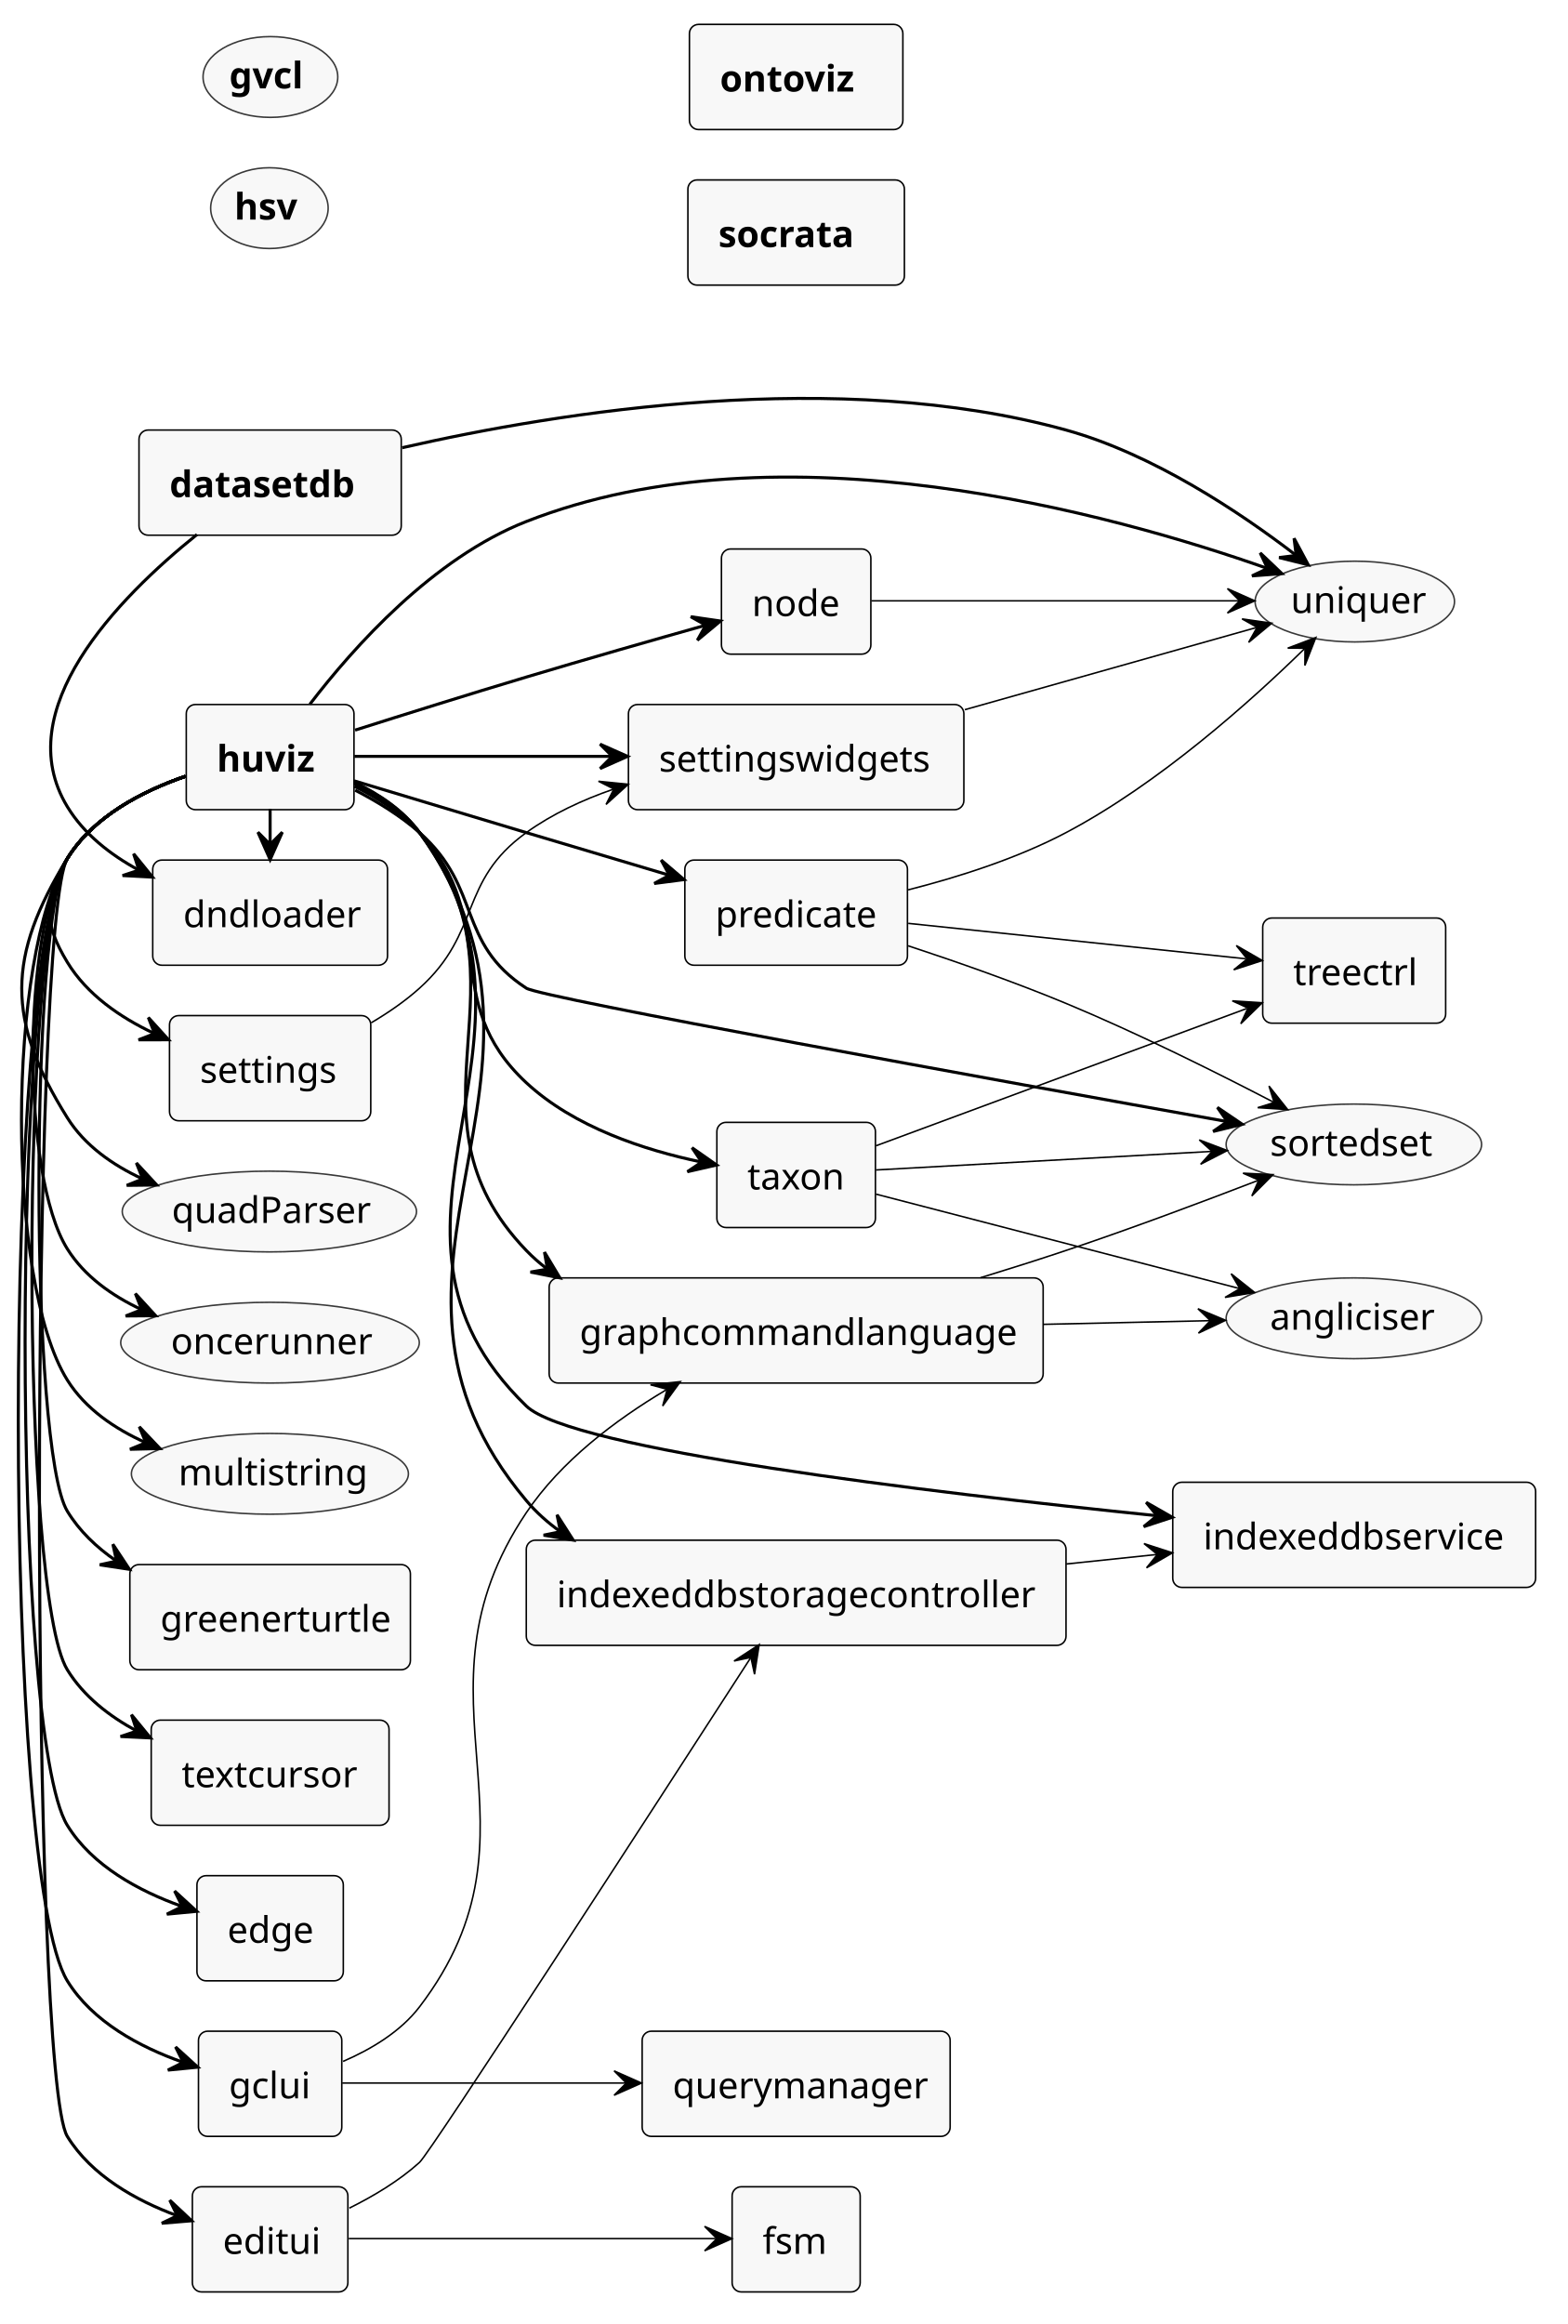
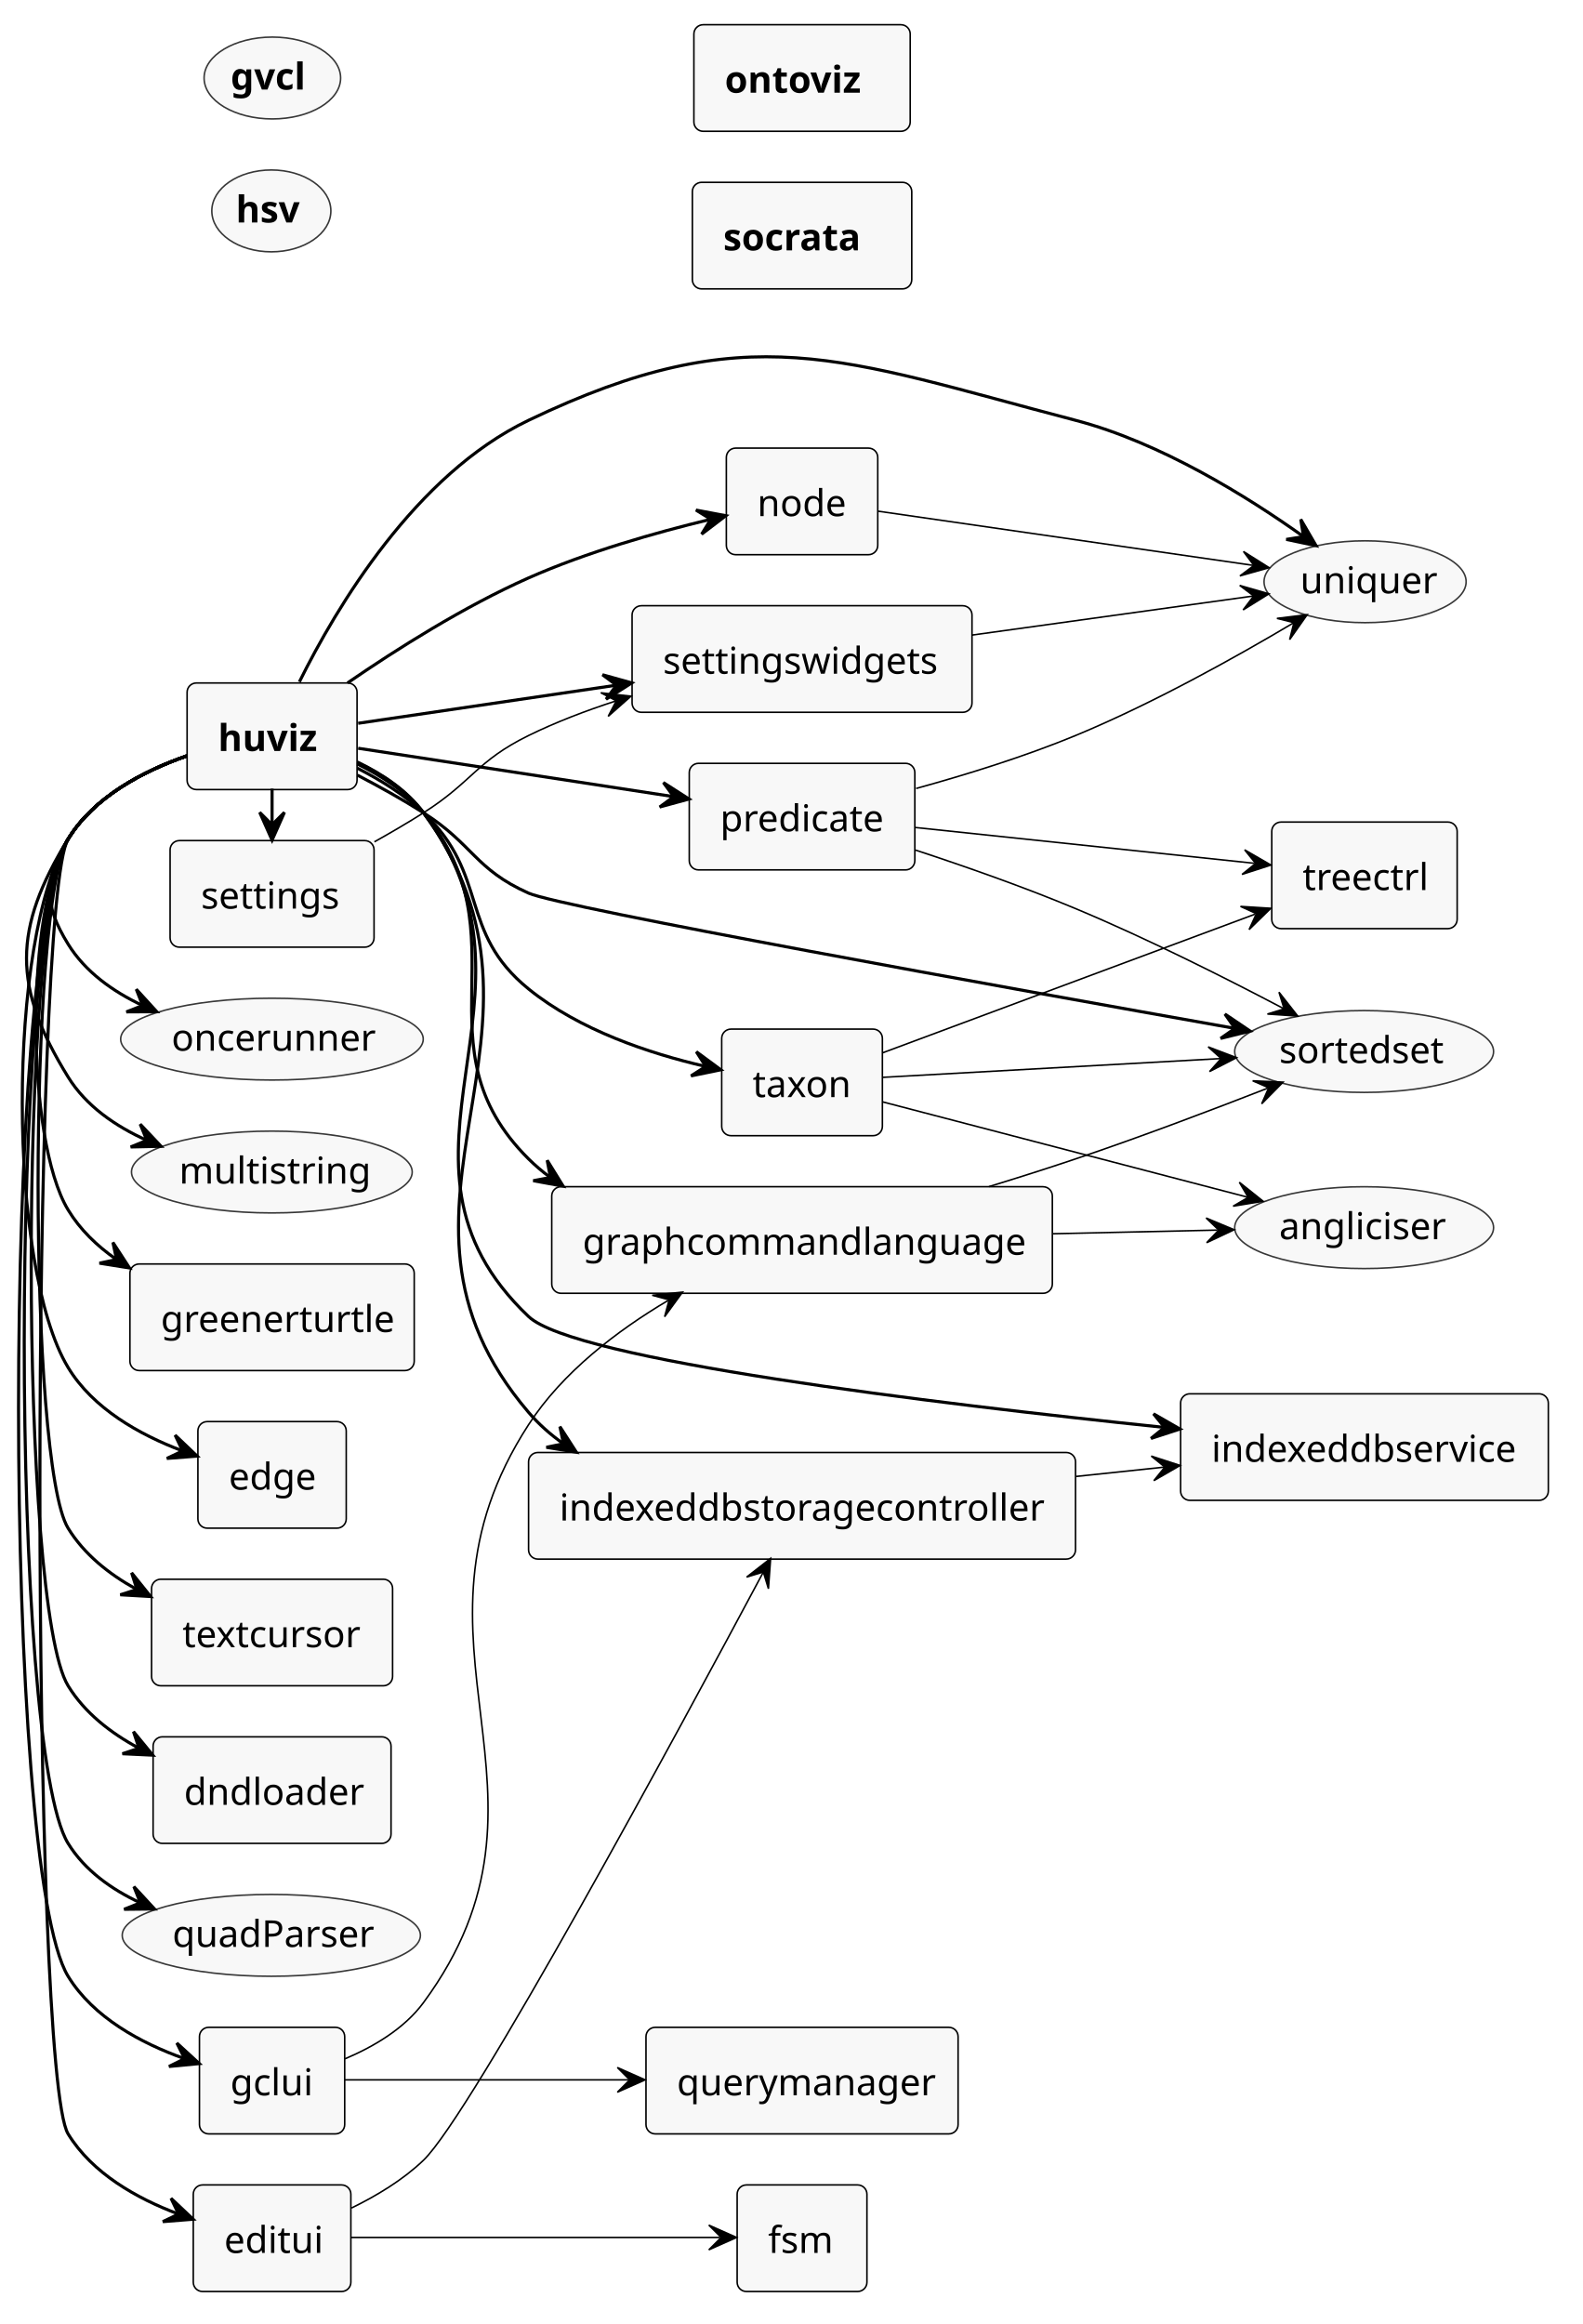
- <svg xmlns="http://www.w3.org/2000/svg" contentScriptType="application/ecmascript" contentStyleType="text/css" height="762px" preserveAspectRatio="none" style="width:514px;height:762px;" version="1.1" viewBox="0 0 514 762" width="514px" zoomAndPan="magnify">
+ <svg xmlns="http://www.w3.org/2000/svg" contentScriptType="application/ecmascript" contentStyleType="text/css" height="752px" preserveAspectRatio="none" style="width:512px;height:752px;" version="1.1" viewBox="0 0 512 752" width="512px" zoomAndPan="magnify">
  <defs />
  <g>
-     <ellipse cx="443.974" cy="432.242" fill="#F8F8F8" rx="41.891" ry="13.242" style="stroke: #383838; stroke-width: 0.5;" />
-     <text fill="#000000" font-family="Tahoma, sans-serif" font-size="12" lengthAdjust="spacingAndGlyphs" textLength="55" x="416.474" y="435.984">angliciser</text>
-     <rect fill="#F8F8F8" height="34.484" rx="3" ry="3" style="stroke: #000000; stroke-width: 0.5;" width="86" x="45.583" y="141" />
-     <text fill="#000000" font-family="Tahoma, sans-serif" font-size="12" font-weight="bold" lengthAdjust="spacingAndGlyphs" textLength="66" x="55.583" y="163.006">datasetdb</text>
-     <rect fill="#F8F8F8" height="34.484" rx="3" ry="3" style="stroke: #000000; stroke-width: 0.5;" width="77" x="50.083" y="282" />
-     <text fill="#000000" font-family="Tahoma, sans-serif" font-size="12" lengthAdjust="spacingAndGlyphs" textLength="57" x="60.083" y="304.006">dndloader</text>
-     <rect fill="#F8F8F8" height="34.484" rx="3" ry="3" style="stroke: #000000; stroke-width: 0.5;" width="48" x="64.583" y="615" />
-     <text fill="#000000" font-family="Tahoma, sans-serif" font-size="12" lengthAdjust="spacingAndGlyphs" textLength="28" x="74.583" y="637.006">edge</text>
-     <rect fill="#F8F8F8" height="34.484" rx="3" ry="3" style="stroke: #000000; stroke-width: 0.5;" width="51" x="63.083" y="717" />
-     <text fill="#000000" font-family="Tahoma, sans-serif" font-size="12" lengthAdjust="spacingAndGlyphs" textLength="31" x="73.083" y="739.006">editui</text>
-     <rect fill="#F8F8F8" height="34.484" rx="3" ry="3" style="stroke: #000000; stroke-width: 0.5;" width="42" x="240.083" y="717" />
-     <text fill="#000000" font-family="Tahoma, sans-serif" font-size="12" lengthAdjust="spacingAndGlyphs" textLength="22" x="250.083" y="739.006">fsm</text>
-     <rect fill="#F8F8F8" height="34.484" rx="3" ry="3" style="stroke: #000000; stroke-width: 0.5;" width="47" x="65.083" y="666" />
-     <text fill="#000000" font-family="Tahoma, sans-serif" font-size="12" lengthAdjust="spacingAndGlyphs" textLength="27" x="75.083" y="688.006">gclui</text>
-     <rect fill="#F8F8F8" height="34.484" rx="3" ry="3" style="stroke: #000000; stroke-width: 0.5;" width="162" x="180.083" y="419" />
-     <text fill="#000000" font-family="Tahoma, sans-serif" font-size="12" lengthAdjust="spacingAndGlyphs" textLength="142" x="190.083" y="441.006">graphcommandlanguage</text>
-     <rect fill="#F8F8F8" height="34.484" rx="3" ry="3" style="stroke: #000000; stroke-width: 0.5;" width="92" x="42.583" y="513" />
-     <text fill="#000000" font-family="Tahoma, sans-serif" font-size="12" lengthAdjust="spacingAndGlyphs" textLength="72" x="52.583" y="535.006">greenerturtle</text>
-     <ellipse cx="88.675" cy="25.242" fill="#F8F8F8" rx="22.092" ry="13.242" style="stroke: #383838; stroke-width: 0.5;" />
-     <text fill="#000000" font-family="Tahoma, sans-serif" font-size="12" font-weight="bold" lengthAdjust="spacingAndGlyphs" textLength="27" x="75.175" y="28.984">gvcl</text>
-     <ellipse cx="88.347" cy="68.242" fill="#F8F8F8" rx="19.264" ry="13.242" style="stroke: #383838; stroke-width: 0.5;" />
-     <text fill="#000000" font-family="Tahoma, sans-serif" font-size="12" font-weight="bold" lengthAdjust="spacingAndGlyphs" textLength="23" x="76.847" y="71.984">hsv</text>
-     <rect fill="#F8F8F8" height="34.484" rx="3" ry="3" style="stroke: #000000; stroke-width: 0.5;" width="55" x="61.083" y="231" />
-     <text fill="#000000" font-family="Tahoma, sans-serif" font-size="12" font-weight="bold" lengthAdjust="spacingAndGlyphs" textLength="35" x="71.083" y="253.006">huviz</text>
-     <rect fill="#F8F8F8" height="34.484" rx="3" ry="3" style="stroke: #000000; stroke-width: 0.5;" width="119" x="384.583" y="486" />
-     <text fill="#000000" font-family="Tahoma, sans-serif" font-size="12" lengthAdjust="spacingAndGlyphs" textLength="99" x="394.583" y="508.006">indexeddbservice</text>
-     <rect fill="#F8F8F8" height="34.484" rx="3" ry="3" style="stroke: #000000; stroke-width: 0.5;" width="177" x="172.583" y="505" />
-     <text fill="#000000" font-family="Tahoma, sans-serif" font-size="12" lengthAdjust="spacingAndGlyphs" textLength="157" x="182.583" y="527.006">indexeddbstoragecontroller</text>
-     <ellipse cx="88.51" cy="483.242" fill="#F8F8F8" rx="45.426" ry="13.242" style="stroke: #383838; stroke-width: 0.5;" />
-     <text fill="#000000" font-family="Tahoma, sans-serif" font-size="12" lengthAdjust="spacingAndGlyphs" textLength="60" x="58.51" y="486.984">multistring</text>
-     <rect fill="#F8F8F8" height="34.484" rx="3" ry="3" style="stroke: #000000; stroke-width: 0.5;" width="49" x="236.583" y="180" />
-     <text fill="#000000" font-family="Tahoma, sans-serif" font-size="12" lengthAdjust="spacingAndGlyphs" textLength="29" x="246.583" y="202.006">node</text>
-     <ellipse cx="88.545" cy="440.242" fill="#F8F8F8" rx="48.962" ry="13.242" style="stroke: #383838; stroke-width: 0.5;" />
-     <text fill="#000000" font-family="Tahoma, sans-serif" font-size="12" lengthAdjust="spacingAndGlyphs" textLength="65" x="56.045" y="443.984">oncerunner</text>
-     <rect fill="#F8F8F8" height="34.484" rx="3" ry="3" style="stroke: #000000; stroke-width: 0.5;" width="70" x="226.083" y="8" />
-     <text fill="#000000" font-family="Tahoma, sans-serif" font-size="12" font-weight="bold" lengthAdjust="spacingAndGlyphs" textLength="50" x="236.083" y="30.006">ontoviz</text>
-     <rect fill="#F8F8F8" height="34.484" rx="3" ry="3" style="stroke: #000000; stroke-width: 0.5;" width="73" x="224.583" y="282" />
-     <text fill="#000000" font-family="Tahoma, sans-serif" font-size="12" lengthAdjust="spacingAndGlyphs" textLength="53" x="234.583" y="304.006">predicate</text>
-     <ellipse cx="88.338" cy="397.242" fill="#F8F8F8" rx="48.255" ry="13.242" style="stroke: #383838; stroke-width: 0.5;" />
-     <text fill="#000000" font-family="Tahoma, sans-serif" font-size="12" lengthAdjust="spacingAndGlyphs" textLength="64" x="56.338" y="400.984">quadParser</text>
-     <rect fill="#F8F8F8" height="34.484" rx="3" ry="3" style="stroke: #000000; stroke-width: 0.5;" width="101" x="210.583" y="666" />
-     <text fill="#000000" font-family="Tahoma, sans-serif" font-size="12" lengthAdjust="spacingAndGlyphs" textLength="81" x="220.583" y="688.006">querymanager</text>
-     <rect fill="#F8F8F8" height="34.484" rx="3" ry="3" style="stroke: #000000; stroke-width: 0.5;" width="66" x="55.583" y="333" />
-     <text fill="#000000" font-family="Tahoma, sans-serif" font-size="12" lengthAdjust="spacingAndGlyphs" textLength="46" x="65.583" y="355.006">settings</text>
-     <rect fill="#F8F8F8" height="34.484" rx="3" ry="3" style="stroke: #000000; stroke-width: 0.5;" width="110" x="206.083" y="231" />
-     <text fill="#000000" font-family="Tahoma, sans-serif" font-size="12" lengthAdjust="spacingAndGlyphs" textLength="90" x="216.083" y="253.006">settingswidgets</text>
-     <rect fill="#F8F8F8" height="34.484" rx="3" ry="3" style="stroke: #000000; stroke-width: 0.5;" width="71" x="225.583" y="59" />
-     <text fill="#000000" font-family="Tahoma, sans-serif" font-size="12" font-weight="bold" lengthAdjust="spacingAndGlyphs" textLength="51" x="235.583" y="81.006">socrata</text>
-     <ellipse cx="443.974" cy="375.242" fill="#F8F8F8" rx="41.891" ry="13.242" style="stroke: #383838; stroke-width: 0.5;" />
-     <text fill="#000000" font-family="Tahoma, sans-serif" font-size="12" lengthAdjust="spacingAndGlyphs" textLength="55" x="416.474" y="378.984">sortedset</text>
-     <rect fill="#F8F8F8" height="34.484" rx="3" ry="3" style="stroke: #000000; stroke-width: 0.5;" width="52" x="235.083" y="368" />
-     <text fill="#000000" font-family="Tahoma, sans-serif" font-size="12" lengthAdjust="spacingAndGlyphs" textLength="32" x="245.083" y="390.006">taxon</text>
-     <rect fill="#F8F8F8" height="34.484" rx="3" ry="3" style="stroke: #000000; stroke-width: 0.5;" width="78" x="49.583" y="564" />
-     <text fill="#000000" font-family="Tahoma, sans-serif" font-size="12" lengthAdjust="spacingAndGlyphs" textLength="58" x="59.583" y="586.006">textcursor</text>
-     <rect fill="#F8F8F8" height="34.484" rx="3" ry="3" style="stroke: #000000; stroke-width: 0.5;" width="60" x="414.083" y="301" />
-     <text fill="#000000" font-family="Tahoma, sans-serif" font-size="12" lengthAdjust="spacingAndGlyphs" textLength="40" x="424.083" y="323.006">treectrl</text>
-     <ellipse cx="444.281" cy="197.242" fill="#F8F8F8" rx="32.699" ry="13.242" style="stroke: #383838; stroke-width: 0.5;" />
-     <text fill="#000000" font-family="Tahoma, sans-serif" font-size="12" lengthAdjust="spacingAndGlyphs" textLength="42" x="423.281" y="200.984">uniquer</text>
-     <path d="M64.595,175.26 C38.477,196.26 2.837,232.833 22.083,264.5 C27.54,273.479 36.175,280.226 45.438,285.256 " fill="none" id="_datasetdb-&gt;_dndloader" style="stroke: #000000; stroke-width: 1.0;" />
-     <polygon fill="#000000" points="50.025,287.59,43.818,279.943,45.569,285.322,40.19,287.073,50.025,287.59" style="stroke: #000000; stroke-width: 1.0;" />
-     <path d="M131.882,146.803 C184.068,134.893 275.03,120.381 349.583,141 C378.164,148.904 406.792,168.118 424.699,181.832 " fill="none" id="_datasetdb-&gt;uniquer" style="stroke: #000000; stroke-width: 1.0;" />
-     <polygon fill="#000000" points="429.014,185.19,424.367,176.506,425.068,182.12,419.454,182.82,429.014,185.19" style="stroke: #000000; stroke-width: 1.0;" />
-     <path d="M114.375,734 C146.505,734 202.239,734 234.669,734 " fill="none" id="_editui-&gt;_fsm" style="stroke: #000000; stroke-width: 0.5;" />
-     <polygon fill="#000000" points="240.055,734,231.055,730,235.055,734,231.055,738,240.055,734" style="stroke: #000000; stroke-width: 0.5;" />
-     <path d="M114.558,724.003 C122.473,720.081 130.895,715.052 137.583,709 C141.199,705.728 214.666,592.297 246.058,543.721 " fill="none" id="_editui-&gt;_indexeddbstoragecontroller" style="stroke: #000000; stroke-width: 0.5;" />
-     <polygon fill="#000000" points="248.961,539.229,240.718,544.619,246.248,543.429,247.438,548.959,248.961,539.229" style="stroke: #000000; stroke-width: 0.5;" />
-     <path d="M112.495,675.899 C121.571,671.989 131.314,666.217 137.583,658 C182.262,599.435 131.524,557.157 172.583,496 C183.939,479.086 201.815,465.588 218.457,455.711 " fill="none" id="_gclui-&gt;_graphcommandlanguage" style="stroke: #000000; stroke-width: 0.5;" />
-     <polygon fill="#000000" points="223.112,453.021,213.318,454.059,218.782,455.522,217.32,460.987,223.112,453.021" style="stroke: #000000; stroke-width: 0.5;" />
-     <path d="M112.224,683 C135.87,683 173.838,683 205.378,683 " fill="none" id="_gclui-&gt;_querymanager" style="stroke: #000000; stroke-width: 0.5;" />
-     <polygon fill="#000000" points="210.382,683,201.382,679,205.382,683,201.382,687,210.382,683" style="stroke: #000000; stroke-width: 0.5;" />
-     <path d="M342.263,434.228 C360.944,433.815 380.22,433.389 396.85,433.022 " fill="none" id="_graphcommandlanguage-&gt;angliciser" style="stroke: #000000; stroke-width: 0.5;" />
-     <polygon fill="#000000" points="401.922,432.91,392.836,429.109,396.923,433.02,393.012,437.107,401.922,432.91" style="stroke: #000000; stroke-width: 0.5;" />
-     <path d="M321.563,418.931 C330.972,416.057 340.568,413.023 349.583,410 C370.763,402.899 394.316,394.076 412.484,387.066 " fill="none" id="_graphcommandlanguage-&gt;sortedset" style="stroke: #000000; stroke-width: 0.5;" />
-     <polygon fill="#000000" points="417.459,385.14,407.622,384.66,412.796,386.946,410.511,392.12,417.459,385.14" style="stroke: #000000; stroke-width: 0.5;" />
-     <path d="M88.583,265.198 C88.583,269.018 88.583,272.838 88.583,276.658 " fill="none" id="_huviz-&gt;_dndloader" style="stroke: #000000; stroke-width: 1.0;" />
-     <polygon fill="#000000" points="88.583,281.867,92.583,272.867,88.583,276.867,84.583,272.867,88.583,281.867" style="stroke: #000000; stroke-width: 1.0;" />
-     <path d="M60.822,254.53 C46.611,259.432 30.558,267.741 22.083,281.5 C3.611,311.49 3.611,568.51 22.083,598.5 C30.295,611.832 45.623,620.048 59.495,625.004 " fill="none" id="_huviz-&gt;_edge" style="stroke: #000000; stroke-width: 1.0;" />
-     <polygon fill="#000000" points="64.524,626.686,57.258,620.038,59.782,625.1,54.72,627.624,64.524,626.686" style="stroke: #000000; stroke-width: 1.0;" />
-     <path d="M60.822,254.53 C46.611,259.432 30.558,267.741 22.083,281.5 C9.875,301.32 9.875,680.68 22.083,700.5 C29.993,713.342 44.506,721.437 57.96,726.444 " fill="none" id="_huviz-&gt;_editui" style="stroke: #000000; stroke-width: 1.0;" />
-     <polygon fill="#000000" points="62.855,728.152,55.675,721.41,58.134,726.504,53.039,728.963,62.855,728.152" style="stroke: #000000; stroke-width: 1.0;" />
-     <path d="M60.822,254.53 C46.611,259.432 30.558,267.741 22.083,281.5 C0.639,316.314 0.639,614.686 22.083,649.5 C30.356,662.93 45.849,671.168 59.801,676.113 " fill="none" id="_huviz-&gt;_gclui" style="stroke: #000000; stroke-width: 1.0;" />
-     <polygon fill="#000000" points="64.855,677.789,57.572,671.159,60.109,676.215,55.054,678.752,64.855,677.789" style="stroke: #000000; stroke-width: 1.0;" />
-     <path d="M116.329,257.049 C124.167,260.87 132.096,266.079 137.583,273 C176.627,322.244 129.014,364.711 172.583,410 C174.643,412.141 176.871,414.109 179.231,415.916 " fill="none" id="_huviz-&gt;_graphcommandlanguage" style="stroke: #000000; stroke-width: 1.0;" />
-     <polygon fill="#000000" points="183.613,418.998,178.553,410.548,179.524,416.121,173.951,417.091,183.613,418.998" style="stroke: #000000; stroke-width: 1.0;" />
-     <path d="M60.822,254.53 C46.611,259.432 30.558,267.741 22.083,281.5 C9.613,301.745 9.734,475.181 22.083,495.5 C26.035,502.002 31.653,507.334 37.97,511.691 " fill="none" id="_huviz-&gt;_greenerturtle" style="stroke: #000000; stroke-width: 1.0;" />
-     <polygon fill="#000000" points="42.443,514.554,37.019,506.333,38.232,511.858,32.706,513.071,42.443,514.554" style="stroke: #000000; stroke-width: 1.0;" />
-     <path d="M116.106,256.595 C124.124,260.423 132.216,265.751 137.583,273 C188.158,341.306 111.59,401.811 172.583,461 C187.217,475.201 303.813,489.239 379.077,496.949 " fill="none" id="_huviz-&gt;_indexeddbservice" style="stroke: #000000; stroke-width: 1.0;" />
-     <polygon fill="#000000" points="384.422,497.493,375.873,492.603,379.448,496.987,375.064,500.562,384.422,497.493" style="stroke: #000000; stroke-width: 1.0;" />
-     <path d="M116.215,256.515 C124.24,260.338 132.309,265.683 137.583,273 C195.219,352.961 109.122,416.578 172.583,492 C175.84,495.871 179.62,499.243 183.746,502.181 " fill="none" id="_huviz-&gt;_indexeddbstoragecontroller" style="stroke: #000000; stroke-width: 1.0;" />
-     <polygon fill="#000000" points="187.979,504.977,182.671,496.681,183.806,502.223,178.264,503.358,187.979,504.977" style="stroke: #000000; stroke-width: 1.0;" />
-     <path d="M60.822,254.53 C46.611,259.432 30.558,267.741 22.083,281.5 C2.154,313.855 1.92,420.291 22.083,452.5 C27.986,461.93 37.634,468.477 47.773,473.011 " fill="none" id="_huviz-&gt;multistring" style="stroke: #000000; stroke-width: 1.0;" />
-     <polygon fill="#000000" points="52.455,474.955,45.678,467.809,47.837,473.037,42.609,475.197,52.455,474.955" style="stroke: #000000; stroke-width: 1.0;" />
-     <path d="M116.444,239.397 C132.668,234.248 153.778,227.631 172.583,222 C192.06,216.168 214.066,209.882 231.137,205.072 " fill="none" id="_huviz-&gt;_node" style="stroke: #000000; stroke-width: 1.0;" />
-     <polygon fill="#000000" points="236.268,203.629,226.521,202.216,231.455,204.983,228.688,209.917,236.268,203.629" style="stroke: #000000; stroke-width: 1.0;" />
-     <path d="M60.822,254.53 C46.611,259.432 30.558,267.741 22.083,281.5 C7.165,305.719 6.99,385.39 22.083,409.5 C27.701,418.474 36.712,424.838 46.309,429.34 " fill="none" id="_huviz-&gt;oncerunner" style="stroke: #000000; stroke-width: 1.0;" />
-     <polygon fill="#000000" points="51.056,431.404,44.397,424.147,46.47,429.411,41.207,431.484,51.056,431.404" style="stroke: #000000; stroke-width: 1.0;" />
-     <path d="M116.115,256.019 C132.405,260.935 153.696,267.349 172.583,273 C187.861,277.571 204.647,282.565 219.395,286.944 " fill="none" id="_huviz-&gt;_predicate" style="stroke: #000000; stroke-width: 1.0;" />
-     <polygon fill="#000000" points="224.314,288.404,216.825,282.008,219.521,286.981,214.548,289.677,224.314,288.404" style="stroke: #000000; stroke-width: 1.0;" />
-     <path d="M60.822,254.53 C46.611,259.432 30.558,267.741 22.083,281.5 C2.271,313.665 2.038,334.479 22.083,366.5 C27.759,375.567 36.898,381.969 46.606,386.479 " fill="none" id="_huviz-&gt;quadParser" style="stroke: #000000; stroke-width: 1.0;" />
-     <polygon fill="#000000" points="51.406,388.544,44.72,381.312,46.813,386.568,41.557,388.661,51.406,388.544" style="stroke: #000000; stroke-width: 1.0;" />
-     <path d="M60.822,254.53 C46.611,259.432 30.558,267.741 22.083,281.5 C14.158,294.366 14.235,302.587 22.083,315.5 C28.526,326.101 39.398,333.591 50.505,338.817 " fill="none" id="_huviz-&gt;_settings" style="stroke: #000000; stroke-width: 1.0;" />
-     <polygon fill="#000000" points="55.268,340.921,48.651,333.626,50.694,338.901,45.419,340.944,55.268,340.921" style="stroke: #000000; stroke-width: 1.0;" />
-     <path d="M116.224,248 C138.707,248 171.733,248 200.472,248 " fill="none" id="_huviz-&gt;_settingswidgets" style="stroke: #000000; stroke-width: 1.0;" />
-     <polygon fill="#000000" points="205.784,248,196.784,244,200.784,248,196.784,252,205.784,248" style="stroke: #000000; stroke-width: 1.0;" />
-     <path d="M116.469,259.087 C123.787,262.851 131.393,267.518 137.583,273 C158.165,291.225 149.556,308.984 172.583,324 C177.396,327.139 327.739,354.362 402.163,367.698 " fill="none" id="_huviz-&gt;sortedset" style="stroke: #000000; stroke-width: 1.0;" />
-     <polygon fill="#000000" points="407.388,368.634,399.234,363.11,402.466,367.752,397.824,370.985,407.388,368.634" style="stroke: #000000; stroke-width: 1.0;" />
-     <path d="M116.21,257.826 C123.859,261.645 131.71,266.658 137.583,273 C164.507,302.074 143.558,328.024 172.583,355 C188.281,369.59 211.391,377.121 229.919,380.988 " fill="none" id="_huviz-&gt;_taxon" style="stroke: #000000; stroke-width: 1.0;" />
-     <polygon fill="#000000" points="235.013,381.984,226.948,376.33,230.106,381.024,225.412,384.182,235.013,381.984" style="stroke: #000000; stroke-width: 1.0;" />
-     <path d="M60.822,254.53 C46.611,259.432 30.558,267.741 22.083,281.5 C6.583,306.665 6.583,522.335 22.083,547.5 C27.444,556.202 35.836,562.725 44.876,567.584 " fill="none" id="_huviz-&gt;_textcursor" style="stroke: #000000; stroke-width: 1.0;" />
-     <polygon fill="#000000" points="49.355,569.837,43.114,562.218,44.889,567.589,39.518,569.364,49.355,569.837" style="stroke: #000000; stroke-width: 1.0;" />
-     <path d="M101.624,230.899 C116.016,212.105 142.027,182.991 172.583,171 C256.228,138.176 365.136,168.584 415.419,186.306 " fill="none" id="_huviz-&gt;uniquer" style="stroke: #000000; stroke-width: 1.0;" />
-     <polygon fill="#000000" points="420.389,188.083,413.26,181.287,415.681,186.4,410.568,188.821,420.389,188.083" style="stroke: #000000; stroke-width: 1.0;" />
-     <path d="M349.667,512.806 C359.733,511.749 369.848,510.688 379.512,509.673 " fill="none" id="_indexeddbstoragecontroller-&gt;_indexeddbservice" style="stroke: #000000; stroke-width: 0.5;" />
-     <polygon fill="#000000" points="384.521,509.147,375.153,506.107,379.548,509.668,375.987,514.064,384.521,509.147" style="stroke: #000000; stroke-width: 0.5;" />
-     <path d="M285.746,197 C316.434,197 370.288,197 406.321,197 " fill="none" id="_node-&gt;uniquer" style="stroke: #000000; stroke-width: 0.5;" />
-     <polygon fill="#000000" points="411.504,197,402.504,193,406.504,197,402.504,201,411.504,197" style="stroke: #000000; stroke-width: 0.5;" />
-     <path d="M297.802,310.108 C313.813,315.377 332.825,322.038 349.583,329 C373.147,338.79 399.128,351.756 417.71,361.426 " fill="none" id="_predicate-&gt;sortedset" style="stroke: #000000; stroke-width: 0.5;" />
-     <polygon fill="#000000" points="422.269,363.81,416.147,356.095,417.838,361.493,412.44,363.184,422.269,363.81" style="stroke: #000000; stroke-width: 0.5;" />
-     <path d="M297.843,302.754 C329.982,306.128 376.875,311.05 408.612,314.381 " fill="none" id="_predicate-&gt;_treectrl" style="stroke: #000000; stroke-width: 0.5;" />
-     <polygon fill="#000000" points="413.962,314.943,405.43,310.024,408.989,314.42,404.593,317.98,413.962,314.943" style="stroke: #000000; stroke-width: 0.5;" />
-     <path d="M297.808,291.769 C314.172,287.618 333.466,281.507 349.583,273 C380.197,256.84 410.302,229.815 427.764,212.724 " fill="none" id="_predicate-&gt;uniquer" style="stroke: #000000; stroke-width: 0.5;" />
-     <polygon fill="#000000" points="431.503,209.026,422.291,212.511,427.948,212.542,427.917,218.199,431.503,209.026" style="stroke: #000000; stroke-width: 0.5;" />
-     <path d="M121.723,335.357 C127.327,332.054 132.864,328.248 137.583,324 C158.016,305.608 150.27,289.059 172.583,273 C181.069,266.893 191.013,262.273 201.096,258.779 " fill="none" id="_settings-&gt;_settingswidgets" style="stroke: #000000; stroke-width: 0.5;" />
-     <polygon fill="#000000" points="206.052,257.153,196.253,256.16,201.302,258.713,198.749,263.761,206.052,257.153" style="stroke: #000000; stroke-width: 0.5;" />
-     <path d="M316.389,232.698 C347.628,223.896 385.756,213.153 411.975,205.765 " fill="none" id="_settingswidgets-&gt;uniquer" style="stroke: #000000; stroke-width: 0.5;" />
-     <polygon fill="#000000" points="417.054,204.334,407.307,202.924,412.241,205.69,409.476,210.624,417.054,204.334" style="stroke: #000000; stroke-width: 0.5;" />
-     <path d="M287.251,391.535 C318.173,399.565 370.886,413.253 406.338,422.458 " fill="none" id="_taxon-&gt;angliciser" style="stroke: #000000; stroke-width: 0.5;" />
-     <polygon fill="#000000" points="411.439,423.783,403.732,417.651,406.599,422.527,401.723,425.395,411.439,423.783" style="stroke: #000000; stroke-width: 0.5;" />
-     <path d="M287.251,383.61 C315.674,382.039 362.506,379.452 397.423,377.523 " fill="none" id="_taxon-&gt;sortedset" style="stroke: #000000; stroke-width: 0.5;" />
-     <polygon fill="#000000" points="402.484,377.243,393.276,373.748,397.492,377.52,393.72,381.736,402.484,377.243" style="stroke: #000000; stroke-width: 0.5;" />
-     <path d="M287.251,375.684 C318.914,363.963 373.424,343.785 408.855,330.67 " fill="none" id="_taxon-&gt;_treectrl" style="stroke: #000000; stroke-width: 0.5;" />
-     <polygon fill="#000000" points="413.94,328.788,404.111,328.161,409.251,330.524,406.889,335.664,413.94,328.788" style="stroke: #000000; stroke-width: 0.5;" />
+     <ellipse cx="441.435" cy="397.242" fill="#F8F8F8" rx="41.891" ry="13.242" style="stroke: #383838; stroke-width: 0.5;" />
+     <text fill="#000000" font-family="Tahoma, sans-serif" font-size="12" lengthAdjust="spacingAndGlyphs" textLength="55" x="413.935" y="400.984">angliciser</text>
+     <rect fill="#F8F8F8" height="34.484" rx="3" ry="3" style="stroke: #000000; stroke-width: 0.5;" width="77" x="49.544" y="562" />
+     <text fill="#000000" font-family="Tahoma, sans-serif" font-size="12" lengthAdjust="spacingAndGlyphs" textLength="57" x="59.544" y="584.006">dndloader</text>
+     <rect fill="#F8F8F8" height="34.484" rx="3" ry="3" style="stroke: #000000; stroke-width: 0.5;" width="48" x="64.043" y="460" />
+     <text fill="#000000" font-family="Tahoma, sans-serif" font-size="12" lengthAdjust="spacingAndGlyphs" textLength="28" x="74.043" y="482.006">edge</text>
+     <rect fill="#F8F8F8" height="34.484" rx="3" ry="3" style="stroke: #000000; stroke-width: 0.5;" width="51" x="62.544" y="707" />
+     <text fill="#000000" font-family="Tahoma, sans-serif" font-size="12" lengthAdjust="spacingAndGlyphs" textLength="31" x="72.543" y="729.006">editui</text>
+     <rect fill="#F8F8F8" height="34.484" rx="3" ry="3" style="stroke: #000000; stroke-width: 0.5;" width="42" x="238.544" y="707" />
+     <text fill="#000000" font-family="Tahoma, sans-serif" font-size="12" lengthAdjust="spacingAndGlyphs" textLength="22" x="248.544" y="729.006">fsm</text>
+     <rect fill="#F8F8F8" height="34.484" rx="3" ry="3" style="stroke: #000000; stroke-width: 0.5;" width="47" x="64.543" y="656" />
+     <text fill="#000000" font-family="Tahoma, sans-serif" font-size="12" lengthAdjust="spacingAndGlyphs" textLength="27" x="74.543" y="678.006">gclui</text>
+     <rect fill="#F8F8F8" height="34.484" rx="3" ry="3" style="stroke: #000000; stroke-width: 0.5;" width="162" x="178.544" y="384" />
+     <text fill="#000000" font-family="Tahoma, sans-serif" font-size="12" lengthAdjust="spacingAndGlyphs" textLength="142" x="188.544" y="406.006">graphcommandlanguage</text>
+     <rect fill="#F8F8F8" height="34.484" rx="3" ry="3" style="stroke: #000000; stroke-width: 0.5;" width="92" x="42.044" y="409" />
+     <text fill="#000000" font-family="Tahoma, sans-serif" font-size="12" lengthAdjust="spacingAndGlyphs" textLength="72" x="52.044" y="431.006">greenerturtle</text>
+     <ellipse cx="88.135" cy="25.242" fill="#F8F8F8" rx="22.092" ry="13.242" style="stroke: #383838; stroke-width: 0.5;" />
+     <text fill="#000000" font-family="Tahoma, sans-serif" font-size="12" font-weight="bold" lengthAdjust="spacingAndGlyphs" textLength="27" x="74.635" y="28.984">gvcl</text>
+     <ellipse cx="87.807" cy="68.242" fill="#F8F8F8" rx="19.264" ry="13.242" style="stroke: #383838; stroke-width: 0.5;" />
+     <text fill="#000000" font-family="Tahoma, sans-serif" font-size="12" font-weight="bold" lengthAdjust="spacingAndGlyphs" textLength="23" x="76.307" y="71.984">hsv</text>
+     <rect fill="#F8F8F8" height="34.484" rx="3" ry="3" style="stroke: #000000; stroke-width: 0.5;" width="55" x="60.544" y="221" />
+     <text fill="#000000" font-family="Tahoma, sans-serif" font-size="12" font-weight="bold" lengthAdjust="spacingAndGlyphs" textLength="35" x="70.543" y="243.006">huviz</text>
+     <rect fill="#F8F8F8" height="34.484" rx="3" ry="3" style="stroke: #000000; stroke-width: 0.5;" width="119" x="382.044" y="451" />
+     <text fill="#000000" font-family="Tahoma, sans-serif" font-size="12" lengthAdjust="spacingAndGlyphs" textLength="99" x="392.044" y="473.006">indexeddbservice</text>
+     <rect fill="#F8F8F8" height="34.484" rx="3" ry="3" style="stroke: #000000; stroke-width: 0.5;" width="177" x="171.044" y="470" />
+     <text fill="#000000" font-family="Tahoma, sans-serif" font-size="12" lengthAdjust="spacingAndGlyphs" textLength="157" x="181.044" y="492.006">indexeddbstoragecontroller</text>
+     <ellipse cx="87.97" cy="379.242" fill="#F8F8F8" rx="45.426" ry="13.242" style="stroke: #383838; stroke-width: 0.5;" />
+     <text fill="#000000" font-family="Tahoma, sans-serif" font-size="12" lengthAdjust="spacingAndGlyphs" textLength="60" x="57.97" y="382.984">multistring</text>
+     <rect fill="#F8F8F8" height="34.484" rx="3" ry="3" style="stroke: #000000; stroke-width: 0.5;" width="49" x="235.044" y="145" />
+     <text fill="#000000" font-family="Tahoma, sans-serif" font-size="12" lengthAdjust="spacingAndGlyphs" textLength="29" x="245.044" y="167.006">node</text>
+     <ellipse cx="88.005" cy="336.242" fill="#F8F8F8" rx="48.962" ry="13.242" style="stroke: #383838; stroke-width: 0.5;" />
+     <text fill="#000000" font-family="Tahoma, sans-serif" font-size="12" lengthAdjust="spacingAndGlyphs" textLength="65" x="55.505" y="339.984">oncerunner</text>
+     <rect fill="#F8F8F8" height="34.484" rx="3" ry="3" style="stroke: #000000; stroke-width: 0.5;" width="70" x="224.544" y="8" />
+     <text fill="#000000" font-family="Tahoma, sans-serif" font-size="12" font-weight="bold" lengthAdjust="spacingAndGlyphs" textLength="50" x="234.544" y="30.006">ontoviz</text>
+     <rect fill="#F8F8F8" height="34.484" rx="3" ry="3" style="stroke: #000000; stroke-width: 0.5;" width="73" x="223.044" y="247" />
+     <text fill="#000000" font-family="Tahoma, sans-serif" font-size="12" lengthAdjust="spacingAndGlyphs" textLength="53" x="233.044" y="269.006">predicate</text>
+     <ellipse cx="87.798" cy="626.242" fill="#F8F8F8" rx="48.255" ry="13.242" style="stroke: #383838; stroke-width: 0.5;" />
+     <text fill="#000000" font-family="Tahoma, sans-serif" font-size="12" lengthAdjust="spacingAndGlyphs" textLength="64" x="55.798" y="629.984">quadParser</text>
+     <rect fill="#F8F8F8" height="34.484" rx="3" ry="3" style="stroke: #000000; stroke-width: 0.5;" width="101" x="209.044" y="656" />
+     <text fill="#000000" font-family="Tahoma, sans-serif" font-size="12" lengthAdjust="spacingAndGlyphs" textLength="81" x="219.044" y="678.006">querymanager</text>
+     <rect fill="#F8F8F8" height="34.484" rx="3" ry="3" style="stroke: #000000; stroke-width: 0.5;" width="66" x="55.044" y="272" />
+     <text fill="#000000" font-family="Tahoma, sans-serif" font-size="12" lengthAdjust="spacingAndGlyphs" textLength="46" x="65.043" y="294.006">settings</text>
+     <rect fill="#F8F8F8" height="34.484" rx="3" ry="3" style="stroke: #000000; stroke-width: 0.5;" width="110" x="204.544" y="196" />
+     <text fill="#000000" font-family="Tahoma, sans-serif" font-size="12" lengthAdjust="spacingAndGlyphs" textLength="90" x="214.544" y="218.006">settingswidgets</text>
+     <rect fill="#F8F8F8" height="34.484" rx="3" ry="3" style="stroke: #000000; stroke-width: 0.5;" width="71" x="224.044" y="59" />
+     <text fill="#000000" font-family="Tahoma, sans-serif" font-size="12" font-weight="bold" lengthAdjust="spacingAndGlyphs" textLength="51" x="234.044" y="81.006">socrata</text>
+     <ellipse cx="441.435" cy="340.242" fill="#F8F8F8" rx="41.891" ry="13.242" style="stroke: #383838; stroke-width: 0.5;" />
+     <text fill="#000000" font-family="Tahoma, sans-serif" font-size="12" lengthAdjust="spacingAndGlyphs" textLength="55" x="413.935" y="343.984">sortedset</text>
+     <rect fill="#F8F8F8" height="34.484" rx="3" ry="3" style="stroke: #000000; stroke-width: 0.5;" width="52" x="233.544" y="333" />
+     <text fill="#000000" font-family="Tahoma, sans-serif" font-size="12" lengthAdjust="spacingAndGlyphs" textLength="32" x="243.544" y="355.006">taxon</text>
+     <rect fill="#F8F8F8" height="34.484" rx="3" ry="3" style="stroke: #000000; stroke-width: 0.5;" width="78" x="49.044" y="511" />
+     <text fill="#000000" font-family="Tahoma, sans-serif" font-size="12" lengthAdjust="spacingAndGlyphs" textLength="58" x="59.044" y="533.006">textcursor</text>
+     <rect fill="#F8F8F8" height="34.484" rx="3" ry="3" style="stroke: #000000; stroke-width: 0.5;" width="60" x="411.544" y="266" />
+     <text fill="#000000" font-family="Tahoma, sans-serif" font-size="12" lengthAdjust="spacingAndGlyphs" textLength="40" x="421.544" y="288.006">treectrl</text>
+     <ellipse cx="441.743" cy="188.242" fill="#F8F8F8" rx="32.699" ry="13.242" style="stroke: #383838; stroke-width: 0.5;" />
+     <text fill="#000000" font-family="Tahoma, sans-serif" font-size="12" lengthAdjust="spacingAndGlyphs" textLength="42" x="420.743" y="191.984">uniquer</text>
+     <path d="M113.69,724 C145.544,724 200.738,724 233.015,724 " fill="none" id="_editui-&gt;_fsm" style="stroke: #000000; stroke-width: 0.5;" />
+     <polygon fill="#000000" points="238.378,724,229.378,720,233.378,724,229.378,728,238.378,724" style="stroke: #000000; stroke-width: 0.5;" />
+     <path d="M113.738,714.475 C121.812,710.537 130.403,705.379 137.044,699 C152.561,684.095 219.79,559.67 247.024,508.673 " fill="none" id="_editui-&gt;_indexeddbstoragecontroller" style="stroke: #000000; stroke-width: 0.5;" />
+     <polygon fill="#000000" points="249.378,504.261,241.612,510.318,247.024,508.672,248.669,514.084,249.378,504.261" style="stroke: #000000; stroke-width: 0.5;" />
+     <path d="M111.593,666.209 C120.831,662.315 130.799,656.471 137.044,648 C187.168,580.005 125.119,531.899 171.044,461 C182.027,444.043 199.662,430.602 216.233,420.777 " fill="none" id="_gclui-&gt;_graphcommandlanguage" style="stroke: #000000; stroke-width: 0.5;" />
+     <polygon fill="#000000" points="220.872,418.102,211.077,419.132,216.54,420.599,215.073,426.062,220.872,418.102" style="stroke: #000000; stroke-width: 0.5;" />
+     <path d="M111.552,673 C134.877,673 172.221,673 203.43,673 " fill="none" id="_gclui-&gt;_querymanager" style="stroke: #000000; stroke-width: 0.5;" />
+     <polygon fill="#000000" points="208.781,673,199.781,669,203.781,673,199.781,677,208.781,673" style="stroke: #000000; stroke-width: 0.5;" />
+     <path d="M340.805,399.216 C358.998,398.812 377.728,398.396 393.975,398.035 " fill="none" id="_graphcommandlanguage-&gt;angliciser" style="stroke: #000000; stroke-width: 0.5;" />
+     <polygon fill="#000000" points="399.385,397.915,390.298,394.117,394.386,398.026,390.476,402.115,399.385,397.915" style="stroke: #000000; stroke-width: 0.5;" />
+     <path d="M320.033,383.959 C329.441,381.081 339.034,378.039 348.044,375 C369.012,367.928 392.313,359.106 410.283,352.088 " fill="none" id="_graphcommandlanguage-&gt;sortedset" style="stroke: #000000; stroke-width: 0.5;" />
+     <polygon fill="#000000" points="415.203,350.159,405.364,349.722,410.548,351.985,408.285,357.169,415.203,350.159" style="stroke: #000000; stroke-width: 0.5;" />
+     <path d="M60.485,244.585 C46.379,249.503 30.447,257.811 22.044,271.5 C6.116,297.446 6.116,519.554 22.044,545.5 C27.416,554.252 35.867,560.805 44.95,565.678 " fill="none" id="_huviz-&gt;_dndloader" style="stroke: #000000; stroke-width: 1.0;" />
+     <polygon fill="#000000" points="49.45,567.938,43.202,560.324,44.981,565.694,39.612,567.473,49.45,567.938" style="stroke: #000000; stroke-width: 1.0;" />
+     <path d="M60.485,244.585 C46.379,249.503 30.447,257.811 22.044,271.5 C2.163,303.885 2.358,409.997 22.044,442.5 C30.097,455.797 45.144,464.214 58.839,469.402 " fill="none" id="_huviz-&gt;_edge" style="stroke: #000000; stroke-width: 1.0;" />
+     <polygon fill="#000000" points="63.808,471.17,56.67,464.384,59.097,469.493,53.988,471.921,63.808,471.17" style="stroke: #000000; stroke-width: 1.0;" />
+     <path d="M60.485,244.585 C46.379,249.503 30.447,257.811 22.044,271.5 C9.866,291.338 9.866,670.662 22.044,690.5 C29.887,703.277 44.29,711.366 57.644,716.386 " fill="none" id="_huviz-&gt;_editui" style="stroke: #000000; stroke-width: 1.0;" />
+     <polygon fill="#000000" points="62.502,718.1,55.346,711.334,57.787,716.437,52.684,718.878,62.502,718.1" style="stroke: #000000; stroke-width: 1.0;" />
+     <path d="M60.485,244.585 C46.379,249.503 30.447,257.811 22.044,271.5 C0.652,306.347 0.652,604.653 22.044,639.5 C30.246,652.862 45.623,661.097 59.471,666.057 " fill="none" id="_huviz-&gt;_gclui" style="stroke: #000000; stroke-width: 1.0;" />
+     <polygon fill="#000000" points="64.489,667.739,57.227,661.085,59.748,666.149,54.684,668.67,64.489,667.739" style="stroke: #000000; stroke-width: 1.0;" />
+     <path d="M115.605,247.198 C123.434,251.027 131.403,256.203 137.044,263 C170.264,303.032 134.151,338.324 171.044,375 C173.151,377.095 175.419,379.022 177.813,380.796 " fill="none" id="_huviz-&gt;_graphcommandlanguage" style="stroke: #000000; stroke-width: 1.0;" />
+     <polygon fill="#000000" points="182.25,383.824,177.071,375.447,178.12,381.005,172.561,382.055,182.25,383.824" style="stroke: #000000; stroke-width: 1.0;" />
+     <path d="M60.485,244.585 C46.379,249.503 30.447,257.811 22.044,271.5 C8.093,294.226 8.229,368.691 22.044,391.5 C25.907,397.88 31.381,403.136 37.544,407.451 " fill="none" id="_huviz-&gt;_greenerturtle" style="stroke: #000000; stroke-width: 1.0;" />
+     <polygon fill="#000000" points="41.908,410.291,36.545,402.03,37.717,407.565,32.183,408.736,41.908,410.291" style="stroke: #000000; stroke-width: 1.0;" />
+     <path d="M115.725,246.783 C123.656,250.607 131.655,255.884 137.044,263 C181.719,321.997 117.397,375.024 171.044,426 C185.752,439.976 301.557,454.063 376.502,461.849 " fill="none" id="_huviz-&gt;_indexeddbservice" style="stroke: #000000; stroke-width: 1.0;" />
+     <polygon fill="#000000" points="381.825,462.398,373.284,457.493,376.851,461.884,372.461,465.451,381.825,462.398" style="stroke: #000000; stroke-width: 1.0;" />
+     <path d="M115.611,246.562 C123.632,250.388 131.714,255.723 137.044,263 C188.761,333.625 114.184,390.445 171.044,457 C174.329,460.846 178.131,464.2 182.273,467.124 " fill="none" id="_huviz-&gt;_indexeddbstoragecontroller" style="stroke: #000000; stroke-width: 1.0;" />
+     <polygon fill="#000000" points="186.521,469.908,181.188,461.628,182.34,467.167,176.801,468.319,186.521,469.908" style="stroke: #000000; stroke-width: 1.0;" />
+     <path d="M60.485,244.585 C46.379,249.503 30.447,257.811 22.044,271.5 C4.14,300.665 4.052,319.389 22.044,348.5 C27.856,357.905 37.417,364.444 47.48,368.978 " fill="none" id="_huviz-&gt;multistring" style="stroke: #000000; stroke-width: 1.0;" />
+     <polygon fill="#000000" points="52.128,370.923,45.371,363.758,47.516,368.992,42.282,371.137,52.128,370.923" style="stroke: #000000; stroke-width: 1.0;" />
+     <path d="M112.465,220.98 C128.36,210.058 150.2,196.242 171.044,187 C189.891,178.643 212.261,172.31 229.664,168.108 " fill="none" id="_huviz-&gt;_node" style="stroke: #000000; stroke-width: 1.0;" />
+     <polygon fill="#000000" points="234.896,166.873,225.218,165.048,230.03,168.022,227.056,172.834,234.896,166.873" style="stroke: #000000; stroke-width: 1.0;" />
+     <path d="M60.485,244.585 C46.379,249.503 30.447,257.811 22.044,271.5 C14.138,284.378 14.099,292.646 22.044,305.5 C27.575,314.451 36.503,320.806 46.028,325.308 " fill="none" id="_huviz-&gt;oncerunner" style="stroke: #000000; stroke-width: 1.0;" />
+     <polygon fill="#000000" points="50.739,327.372,44.1,320.097,46.159,325.366,40.89,327.424,50.739,327.372" style="stroke: #000000; stroke-width: 1.0;" />
+     <path d="M115.901,242.12 C143.37,246.333 186.38,252.931 217.995,257.78 " fill="none" id="_huviz-&gt;_predicate" style="stroke: #000000; stroke-width: 1.0;" />
+     <polygon fill="#000000" points="222.967,258.543,214.677,253.226,218.025,257.786,213.465,261.134,222.967,258.543" style="stroke: #000000; stroke-width: 1.0;" />
+     <path d="M60.485,244.585 C46.379,249.503 30.447,257.811 22.044,271.5 C3.152,302.275 3.059,565.782 22.044,596.5 C27.43,605.216 36.094,611.373 45.396,615.717 " fill="none" id="_huviz-&gt;quadParser" style="stroke: #000000; stroke-width: 1.0;" />
+     <polygon fill="#000000" points="50.002,617.707,43.327,610.466,45.413,615.724,40.154,617.81,50.002,617.707" style="stroke: #000000; stroke-width: 1.0;" />
+     <path d="M88.043,255.198 C88.043,259.018 88.043,262.838 88.043,266.658 " fill="none" id="_huviz-&gt;_settings" style="stroke: #000000; stroke-width: 1.0;" />
+     <polygon fill="#000000" points="88.043,271.867,92.043,262.867,88.043,266.867,84.043,262.867,88.043,271.867" style="stroke: #000000; stroke-width: 1.0;" />
+     <path d="M115.901,234.039 C138.223,230.746 170.807,225.941 199.199,221.753 " fill="none" id="_huviz-&gt;_settingswidgets" style="stroke: #000000; stroke-width: 1.0;" />
+     <polygon fill="#000000" points="204.448,220.979,194.961,218.333,199.501,221.708,196.127,226.248,204.448,220.979" style="stroke: #000000; stroke-width: 1.0;" />
+     <path d="M115.662,250.824 C122.749,254.518 130.305,258.714 137.044,263 C153.095,273.21 153.673,281.244 171.044,289 C181.433,293.639 326.58,319.788 399.437,332.735 " fill="none" id="_huviz-&gt;sortedset" style="stroke: #000000; stroke-width: 1.0;" />
+     <polygon fill="#000000" points="404.555,333.644,396.393,328.132,399.632,332.77,394.994,336.009,404.555,333.644" style="stroke: #000000; stroke-width: 1.0;" />
+     <path d="M115.66,248.581 C123.136,252.382 130.894,257.195 137.044,263 C158.494,283.248 148.137,301.415 171.044,320 C187.458,333.318 210.125,340.872 228.275,345.068 " fill="none" id="_huviz-&gt;_taxon" style="stroke: #000000; stroke-width: 1.0;" />
+     <polygon fill="#000000" points="233.266,346.164,225.336,340.324,228.383,345.09,223.617,348.137,233.266,346.164" style="stroke: #000000; stroke-width: 1.0;" />
+     <path d="M60.485,244.585 C46.379,249.503 30.447,257.811 22.044,271.5 C9.081,292.616 9.081,473.384 22.044,494.5 C27.205,502.908 35.208,509.287 43.883,514.096 " fill="none" id="_huviz-&gt;_textcursor" style="stroke: #000000; stroke-width: 1.0;" />
+     <polygon fill="#000000" points="48.758,516.609,42.591,508.93,44.313,514.318,38.925,516.04,48.758,516.609" style="stroke: #000000; stroke-width: 1.0;" />
+     <path d="M96.882,220.637 C108.889,196.441 134.366,153.574 171.044,136 C241.987,102.007 271.942,116.076 348.044,136 C375.645,143.227 403.705,160.741 421.566,173.451 " fill="none" id="_huviz-&gt;uniquer" style="stroke: #000000; stroke-width: 1.0;" />
+     <polygon fill="#000000" points="425.881,176.57,420.929,168.057,421.828,173.642,416.243,174.541,425.881,176.57" style="stroke: #000000; stroke-width: 1.0;" />
+     <path d="M348.171,477.75 C357.827,476.731 367.519,475.708 376.803,474.728 " fill="none" id="_indexeddbstoragecontroller-&gt;_indexeddbservice" style="stroke: #000000; stroke-width: 0.5;" />
+     <polygon fill="#000000" points="381.916,474.188,372.546,471.154,376.944,474.712,373.385,479.11,381.916,474.188" style="stroke: #000000; stroke-width: 0.5;" />
+     <path d="M284.075,165.399 C315.048,169.873 369.749,177.774 405.573,182.949 " fill="none" id="_node-&gt;uniquer" style="stroke: #000000; stroke-width: 0.5;" />
+     <polygon fill="#000000" points="410.716,183.692,402.381,178.445,405.767,182.976,401.236,186.363,410.716,183.692" style="stroke: #000000; stroke-width: 0.5;" />
+     <path d="M296.276,275.074 C312.29,280.337 331.3,287.002 348.044,294 C371.384,303.755 397.084,316.725 415.459,326.405 " fill="none" id="_predicate-&gt;sortedset" style="stroke: #000000; stroke-width: 0.5;" />
+     <polygon fill="#000000" points="419.967,328.792,413.884,321.047,415.548,326.453,410.141,328.117,419.967,328.792" style="stroke: #000000; stroke-width: 0.5;" />
+     <path d="M296.106,267.754 C327.97,271.117 374.418,276.02 405.975,279.351 " fill="none" id="_predicate-&gt;_treectrl" style="stroke: #000000; stroke-width: 0.5;" />
+     <polygon fill="#000000" points="411.297,279.913,402.767,274.989,406.325,279.387,401.926,282.944,411.297,279.913" style="stroke: #000000; stroke-width: 0.5;" />
+     <path d="M296.459,255.132 C312.508,250.712 331.496,244.845 348.044,238 C373.081,227.644 400.179,212.49 418.532,201.582 " fill="none" id="_predicate-&gt;uniquer" style="stroke: #000000; stroke-width: 0.5;" />
+     <polygon fill="#000000" points="423.003,198.905,413.226,200.096,418.713,201.474,417.336,206.96,423.003,198.905" style="stroke: #000000; stroke-width: 0.5;" />
+     <path d="M121.156,272.402 C126.534,269.397 132.001,266.198 137.044,263 C152.883,252.954 154.205,246.262 171.044,238 C179.861,233.674 189.555,229.974 199.181,226.853 " fill="none" id="_settings-&gt;_settingswidgets" style="stroke: #000000; stroke-width: 0.5;" />
+     <polygon fill="#000000" points="204.203,225.273,194.417,224.158,199.433,226.773,196.818,231.789,204.203,225.273" style="stroke: #000000; stroke-width: 0.5;" />
+     <path d="M314.549,205.499 C344.063,201.4 379.758,196.442 405.609,192.852 " fill="none" id="_settingswidgets-&gt;uniquer" style="stroke: #000000; stroke-width: 0.5;" />
+     <polygon fill="#000000" points="410.643,192.153,401.178,189.43,405.691,192.841,402.279,197.354,410.643,192.153" style="stroke: #000000; stroke-width: 0.5;" />
+     <path d="M285.572,356.535 C316.232,364.541 368.432,378.171 403.684,387.376 " fill="none" id="_taxon-&gt;angliciser" style="stroke: #000000; stroke-width: 0.5;" />
+     <polygon fill="#000000" points="408.758,388.7,401.06,382.556,403.92,387.437,399.039,390.297,408.758,388.7" style="stroke: #000000; stroke-width: 0.5;" />
+     <path d="M285.572,348.61 C313.838,347.039 360.412,344.452 395.135,342.523 " fill="none" id="_taxon-&gt;sortedset" style="stroke: #000000; stroke-width: 0.5;" />
+     <polygon fill="#000000" points="400.169,342.243,390.961,338.748,395.177,342.52,391.404,346.736,400.169,342.243" style="stroke: #000000; stroke-width: 0.5;" />
+     <path d="M285.572,340.684 C316.968,328.997 370.952,308.903 406.195,295.785 " fill="none" id="_taxon-&gt;_treectrl" style="stroke: #000000; stroke-width: 0.5;" />
+     <polygon fill="#000000" points="411.254,293.902,401.424,293.293,406.568,295.646,404.215,300.791,411.254,293.902" style="stroke: #000000; stroke-width: 0.5;" />
  </g>
</svg>
